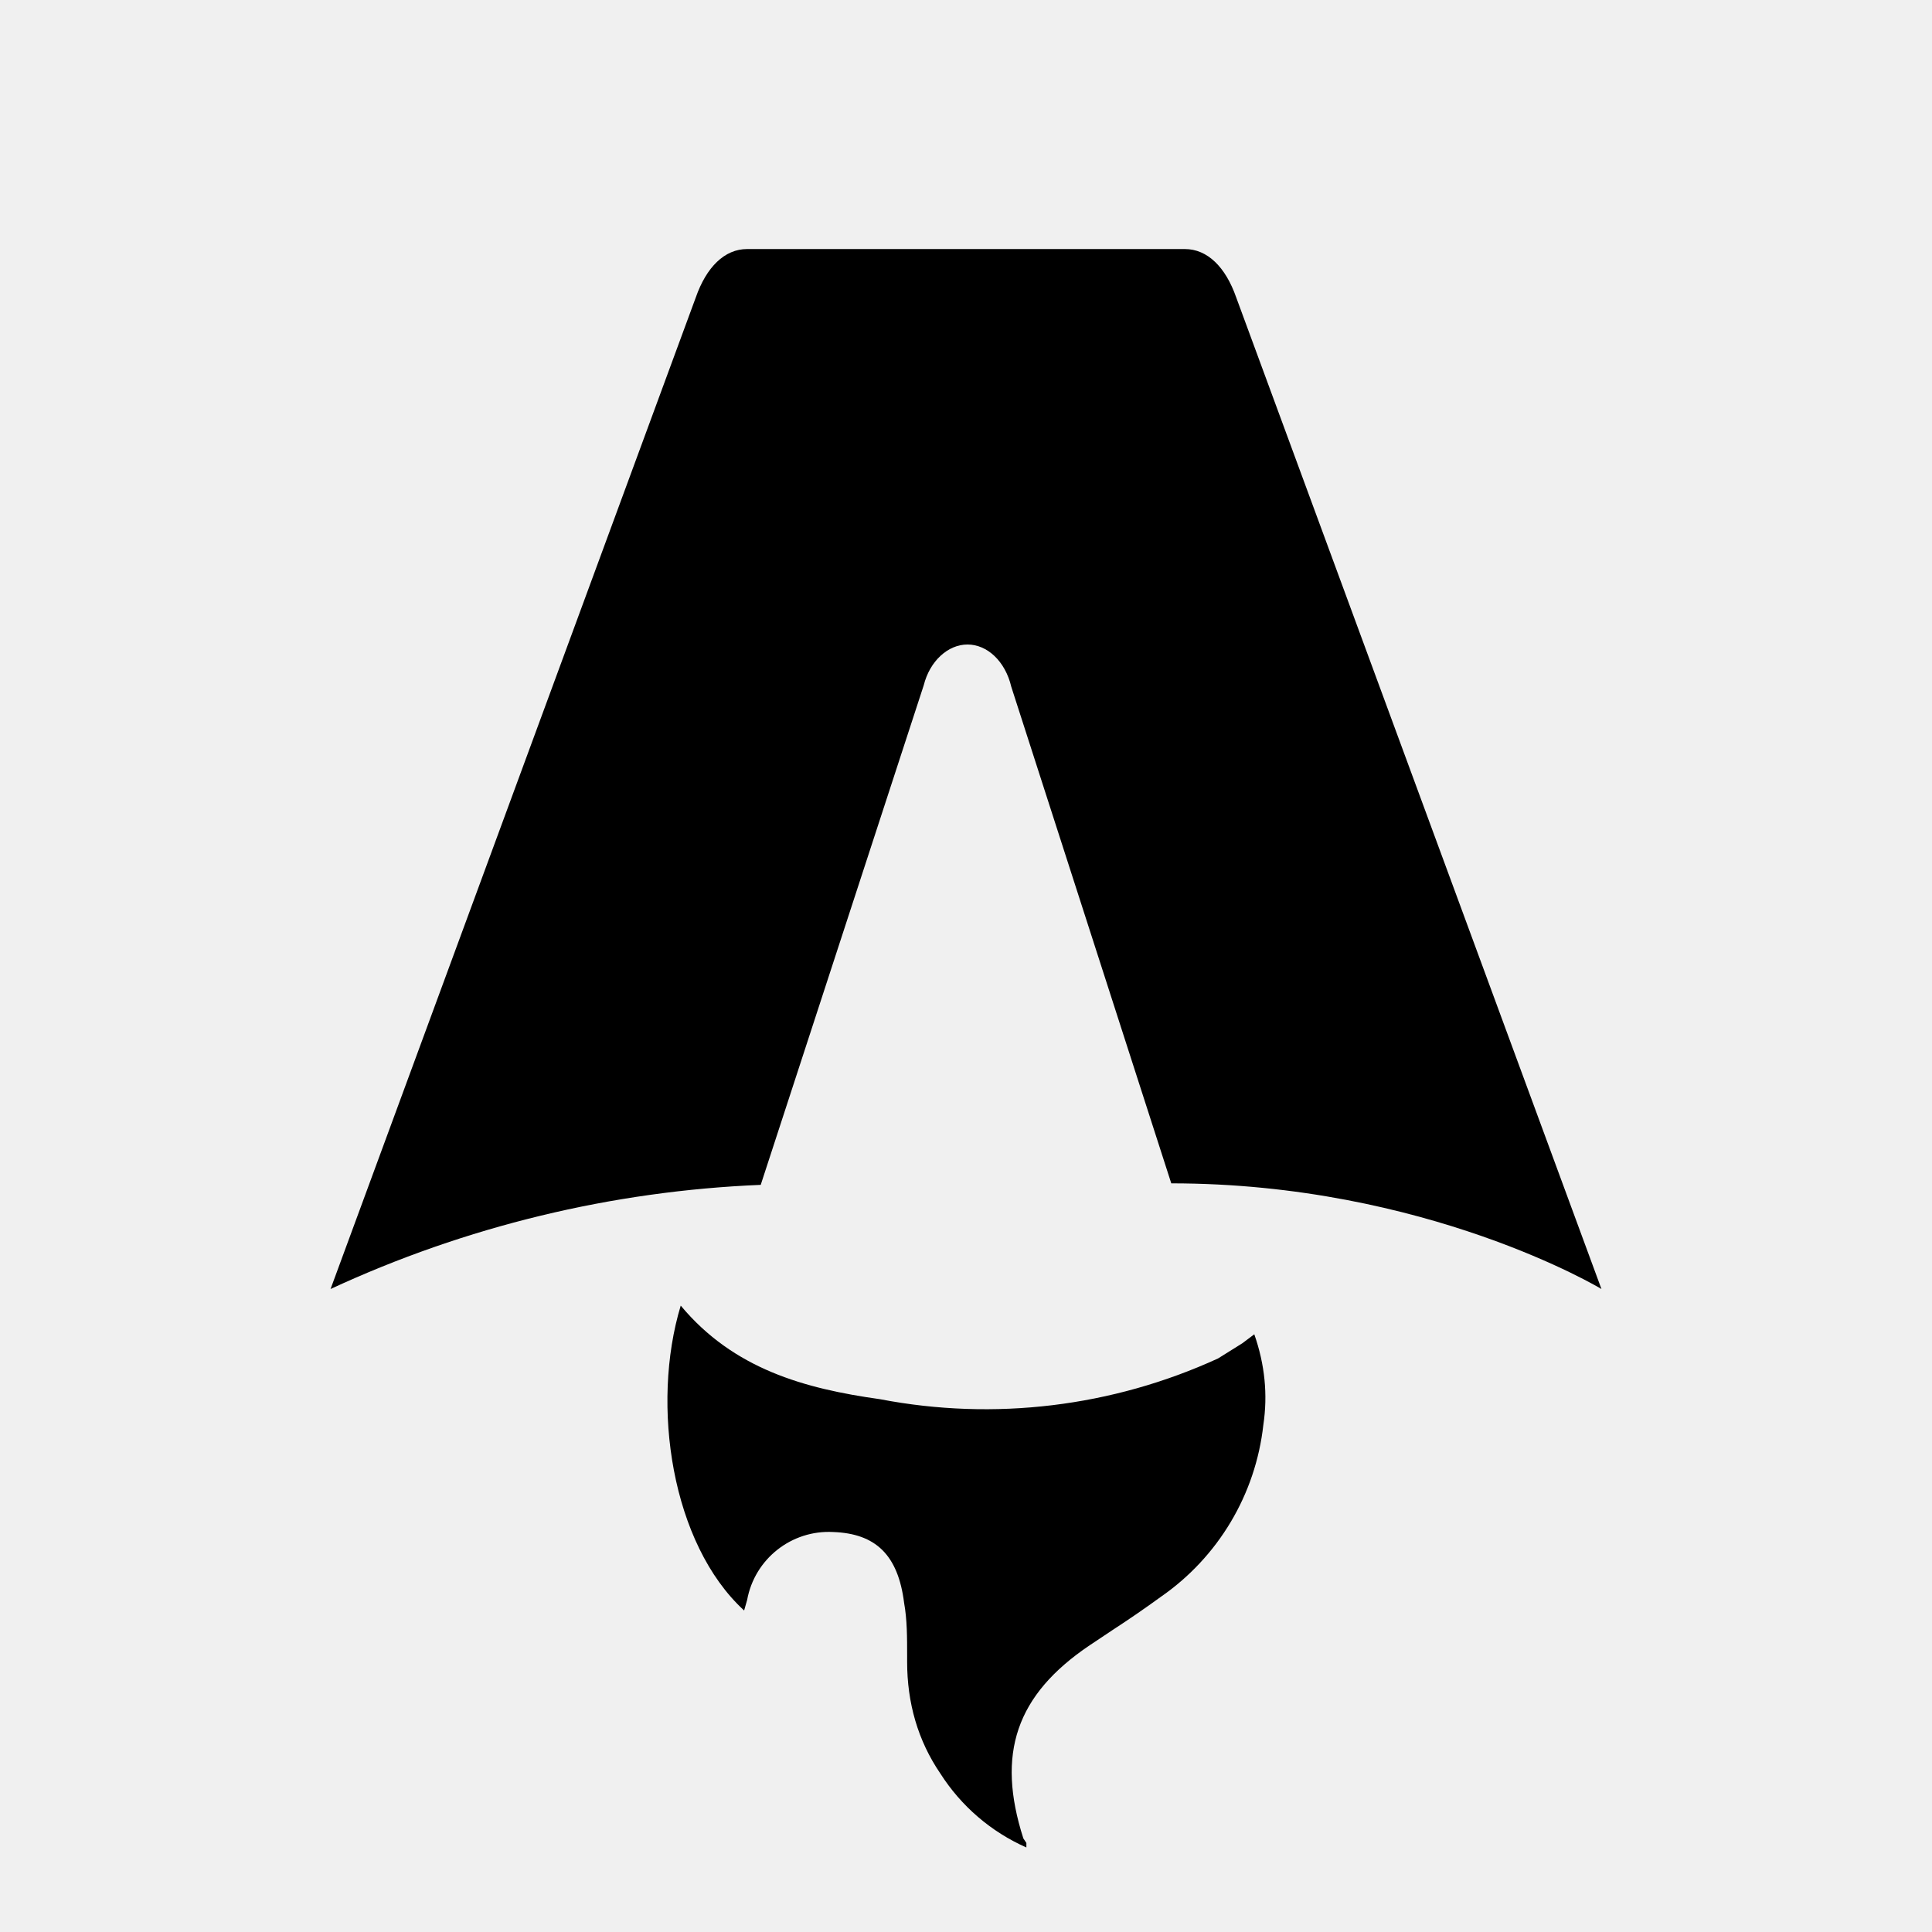
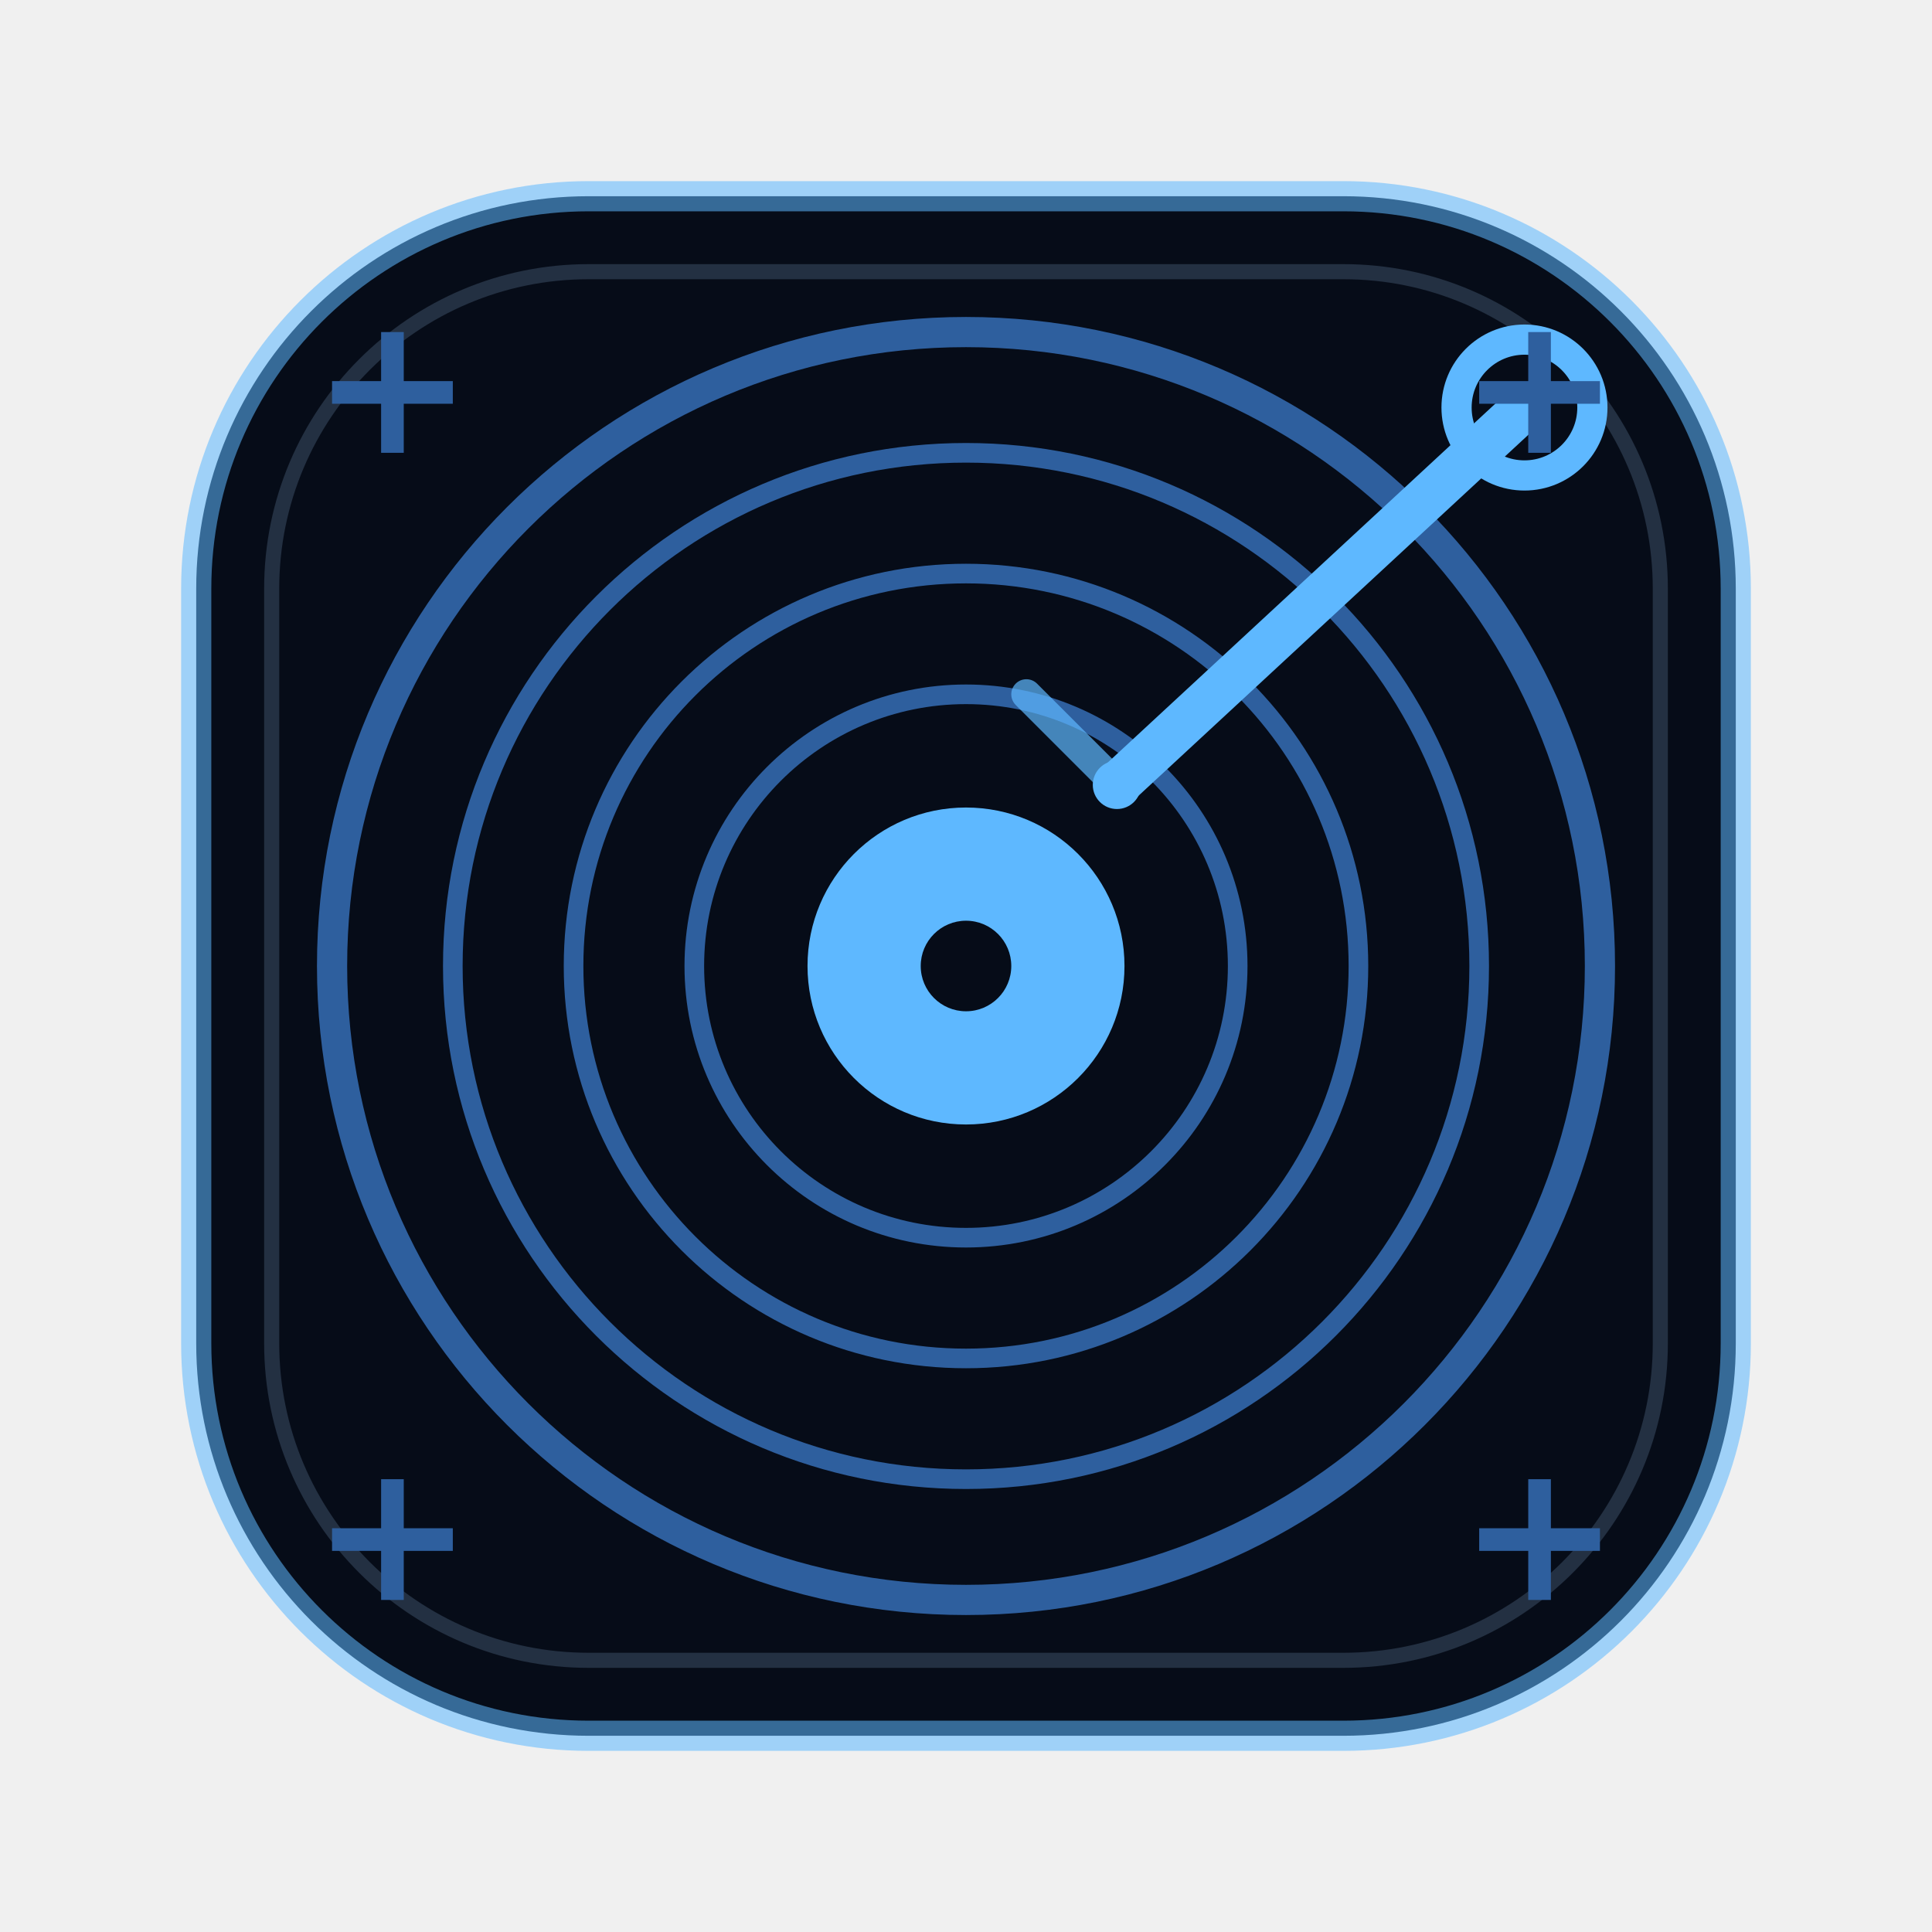
<svg xmlns="http://www.w3.org/2000/svg" fill="none" viewBox="0 0 128 128">
-   <path d="M50.4 78.5a75.1 75.1 0 0 0-28.5 6.9l24.2-65.7c.7-2 1.9-3.2 3.4-3.2h29c1.5 0 2.7 1.2 3.4 3.2l24.2 65.7s-11.6-7-28.5-7L67 45.5c-.4-1.7-1.6-2.8-2.9-2.8-1.3 0-2.5 1.1-2.9 2.7L50.4 78.5Zm-1.1 28.2Zm-4.2-20.2c-2 6.6-.6 15.8 4.2 20.2a17.5 17.5 0 0 1 .2-.7 5.5 5.5 0 0 1 5.7-4.5c2.8.1 4.3 1.5 4.7 4.7.2 1.1.2 2.3.2 3.5v.4c0 2.7.7 5.2 2.2 7.4a13 13 0 0 0 5.7 4.9v-.3l-.2-.3c-1.8-5.6-.5-9.5 4.4-12.8l1.5-1a73 73 0 0 0 3.2-2.2 16 16 0 0 0 6.8-11.4c.3-2 .1-4-.6-6l-.8.6-1.6 1a37 37 0 0 1-22.4 2.7c-5-.7-9.7-2-13.2-6.2Z" />
-   <style>
-         path { fill: #000; }
-         @media (prefers-color-scheme: dark) {
-             path { fill: #FFF; }
-         }
-     </style>
+   <rect x="13" y="13" width="102" height="102" rx="26" fill="#060c18" stroke="rgba(94,184,255,0.55)" stroke-width="2" />
+   <rect x="18" y="18" width="92" height="92" rx="21" stroke="rgba(169,211,255,0.18)" stroke-width="1" />
+   <circle cx="64" cy="64" r="42" fill="none" stroke="#2e5f9e" stroke-width="2" />
+   <circle cx="64" cy="64" r="34" fill="none" stroke="#2e5f9e" stroke-width="1.3" />
+   <circle cx="64" cy="64" r="26" fill="none" stroke="#2e5f9e" stroke-width="1.3" />
+   <circle cx="64" cy="64" r="18" fill="none" stroke="#2e5f9e" stroke-width="1.3" />
+   <circle cx="64" cy="64" r="10.5" fill="#5eb8ff" />
+   <circle cx="64" cy="64" r="3" fill="#060c18" />
+   <g stroke="#5eb8ff" stroke-linecap="round">
+     <circle cx="101" cy="27" r="4.5" stroke-width="2" fill="none" />
+     <line x1="101" y1="27" x2="74" y2="52" stroke-width="3" />
+     <line x1="74" y1="52" x2="68" y2="46" stroke-width="2" opacity="0.7" />
+     <circle cx="74" cy="52" r="1.6" fill="#5eb8ff" stroke="none" />
+   </g>
+   <g stroke="#2e5f9e" stroke-width="1.5">
+     <line x1="22" y1="26" x2="30" y2="26" />
+     <line x1="26" y1="22" x2="26" y2="30" />
+     <line x1="98" y1="26" x2="106" y2="26" />
+     <line x1="102" y1="22" x2="102" y2="30" />
+     <line x1="22" y1="102" x2="30" y2="102" />
+     <line x1="26" y1="98" x2="26" y2="106" />
+     <line x1="98" y1="102" x2="106" y2="102" />
+     <line x1="102" y1="98" x2="102" y2="106" />
+   </g>
</svg>
